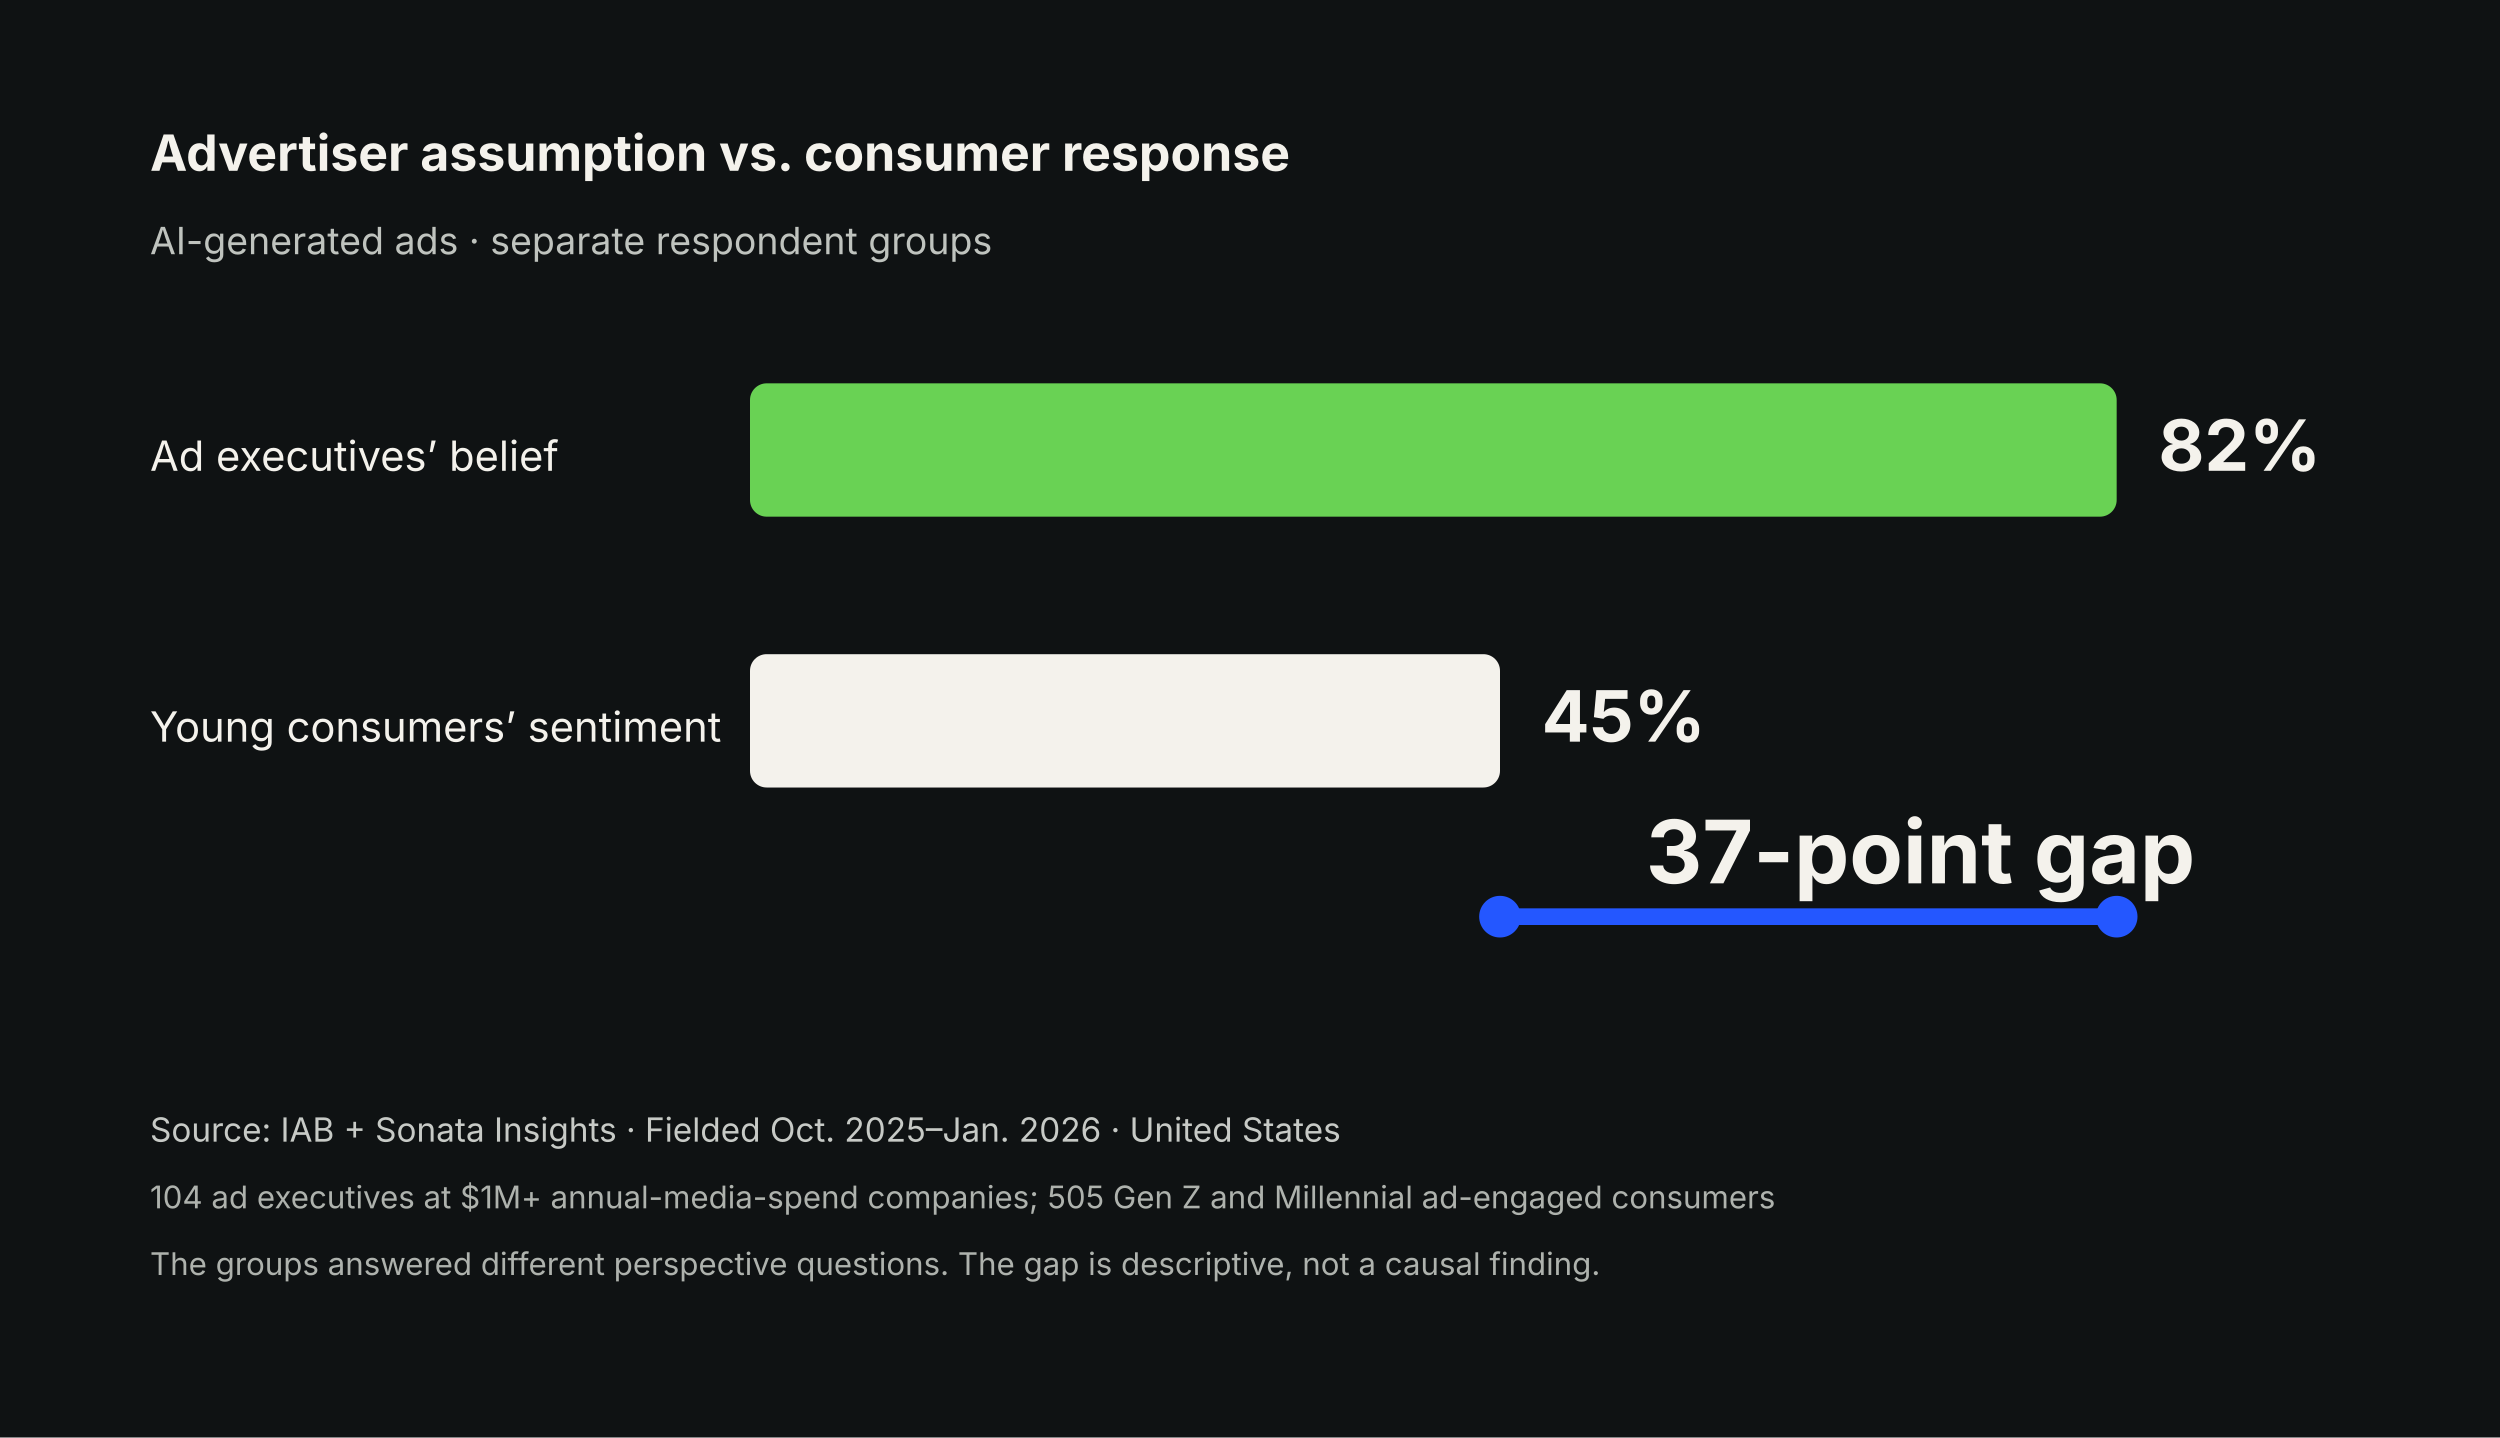
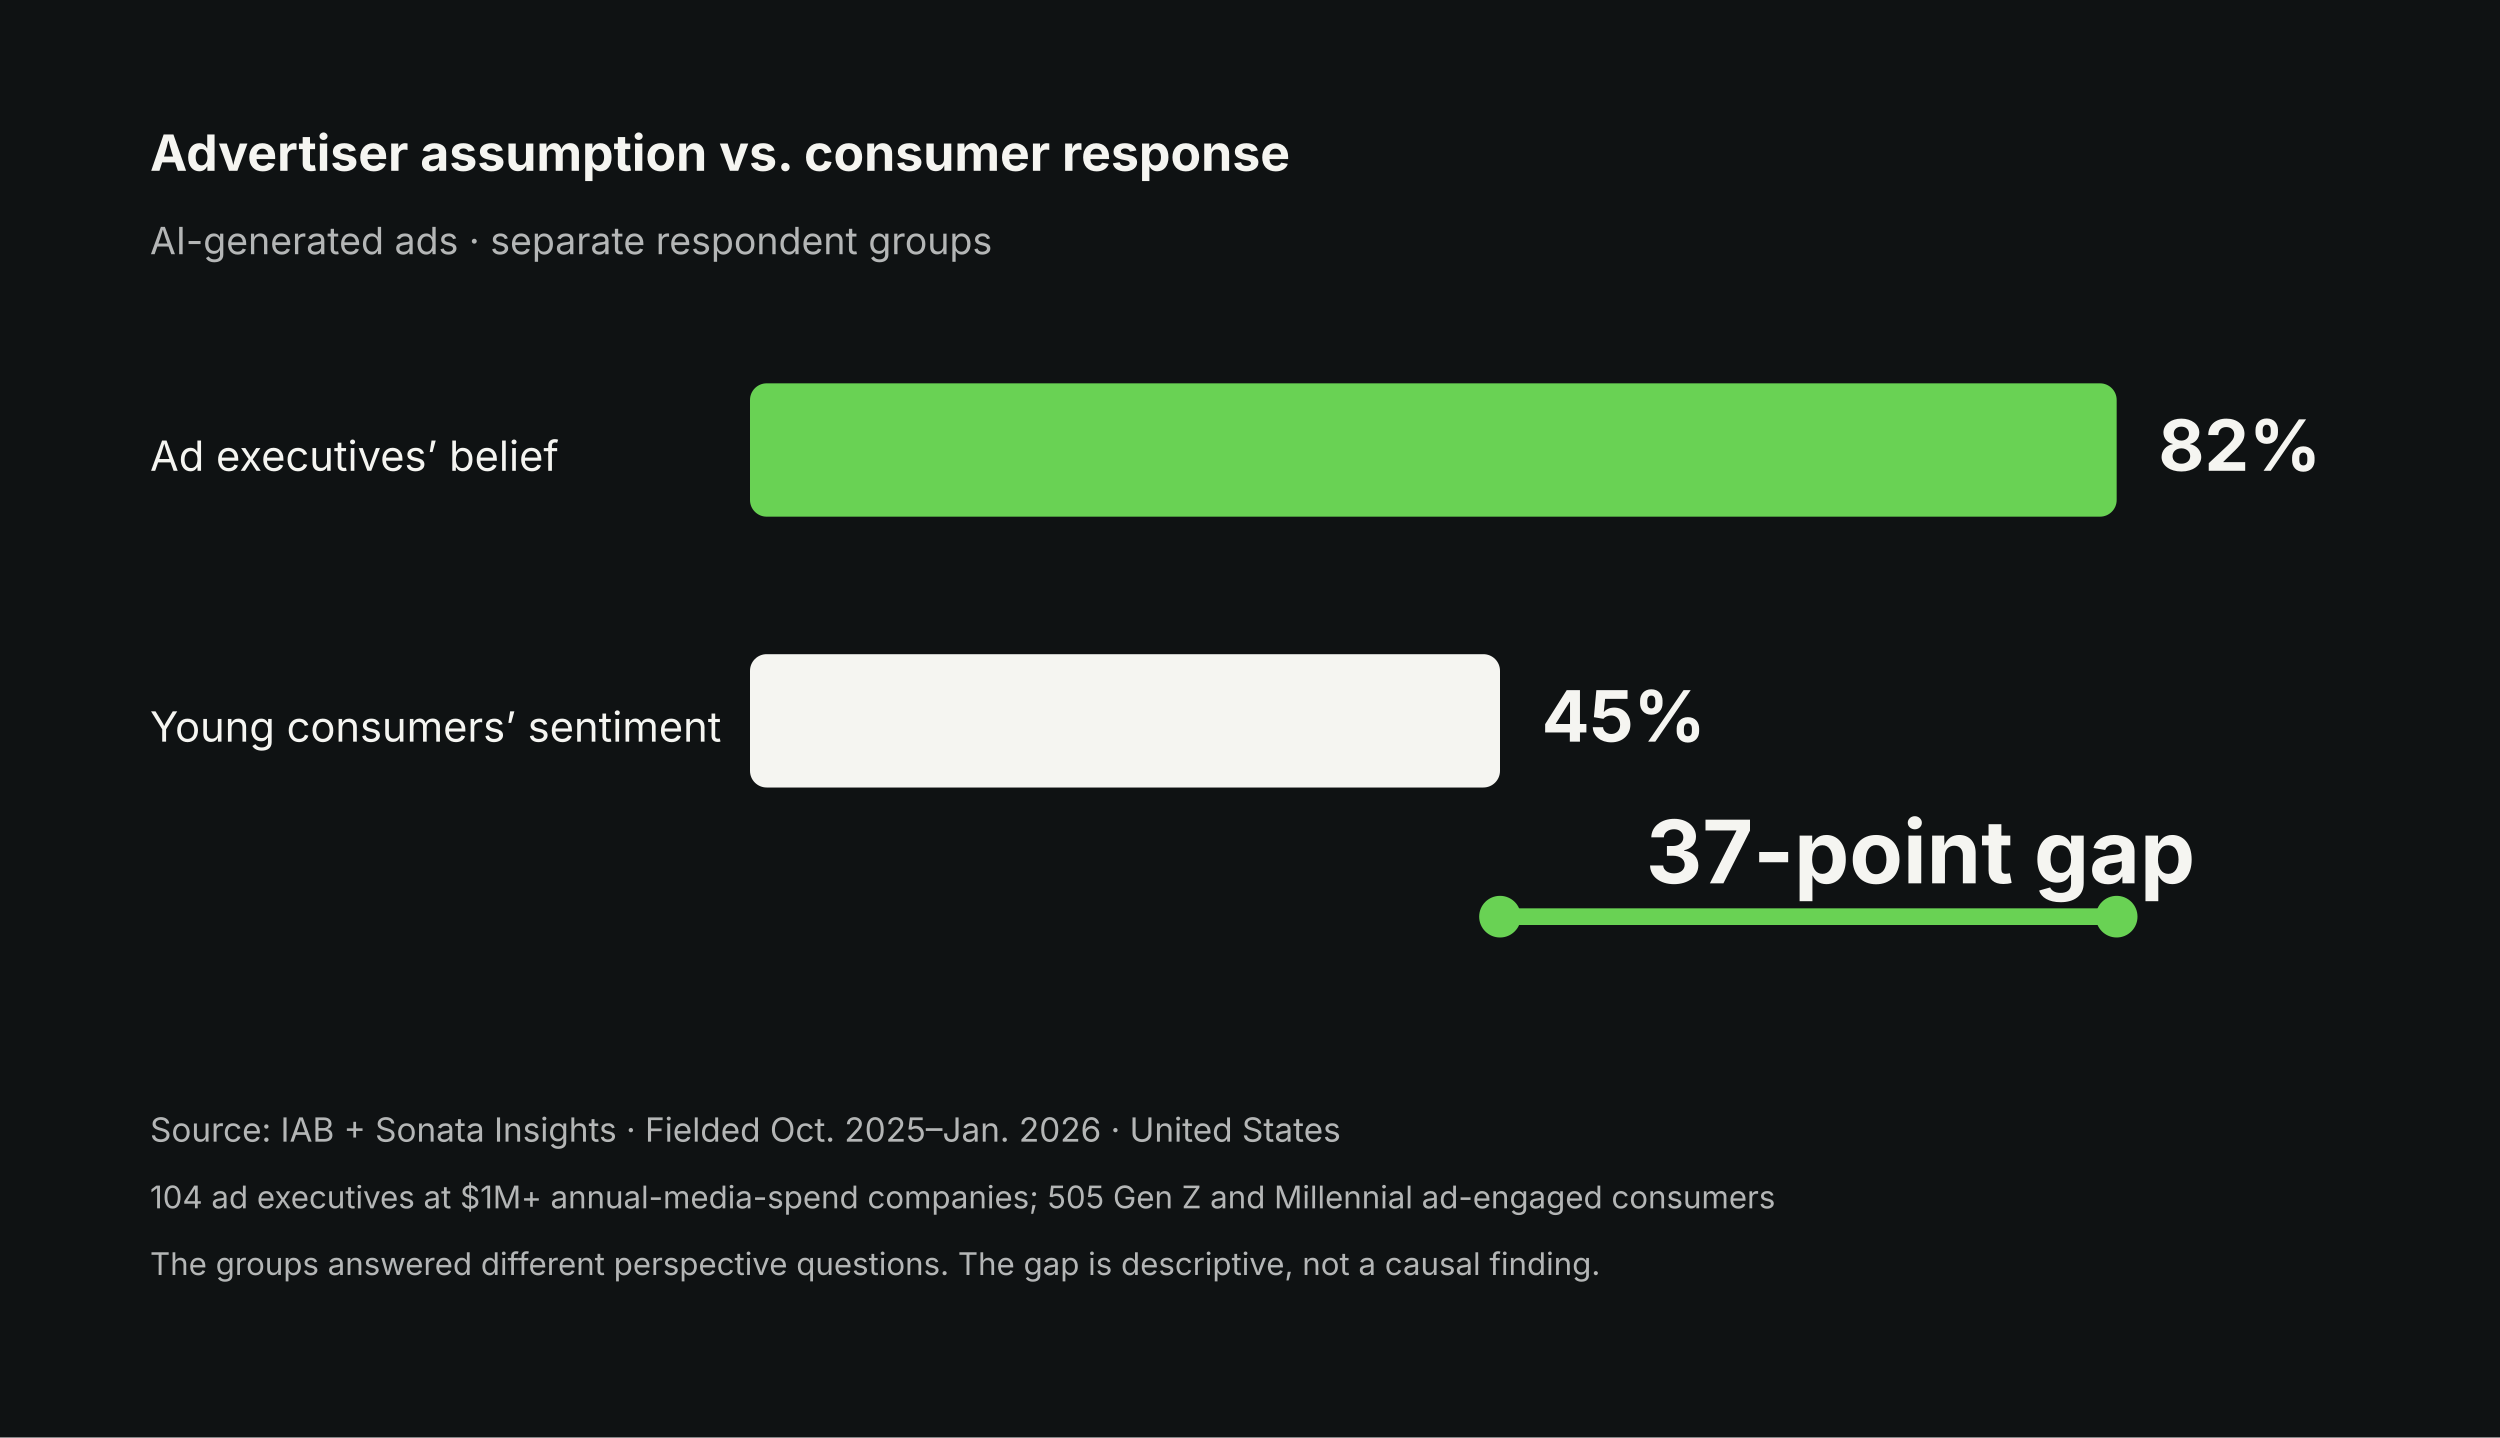
<svg xmlns="http://www.w3.org/2000/svg" width="1200" height="690" viewBox="0 0 1200 690" role="img" aria-labelledby="title desc">
  <rect width="1200" height="690" fill="#0F1213" />
-   <text x="72" y="82" font-family="Inter,Arial,sans-serif" font-size="24" font-weight="700" fill="#F4F2EC">Advertiser assumption vs. consumer response</text>
-   <text x="72" y="122" font-family="Inter,Arial,sans-serif" font-size="18" fill="#BFC3BE">AI-generated ads · separate respondent groups</text>
-   <text x="72" y="226" font-family="Inter,Arial,sans-serif" font-size="20" fill="#F4F2EC">Ad executives’ belief</text>
+   <text x="72" y="82" font-family="Inter,Arial,sans-serif" font-size="24" font-weight="700" fill="#F5F5F1">Advertiser assumption vs. consumer response</text>
+   <text x="72" y="122" font-family="Inter,Arial,sans-serif" font-size="18" fill="#B4B6B6">AI-generated ads · separate respondent groups</text>
+   <text x="72" y="226" font-family="Inter,Arial,sans-serif" font-size="20" fill="#F5F5F1">Ad executives’ belief</text>
  <rect x="360" y="184" width="656" height="64" rx="8" fill="#69D254" />
-   <text x="1036" y="226" font-family="Inter,Arial,sans-serif" font-size="34" font-weight="700" fill="#F4F2EC">82%</text>
-   <text x="72" y="356" font-family="Inter,Arial,sans-serif" font-size="20" fill="#F4F2EC">Young consumers’ sentiment</text>
-   <rect x="360" y="314" width="360" height="64" rx="8" fill="#F4F2EC" />
-   <text x="740" y="356" font-family="Inter,Arial,sans-serif" font-size="34" font-weight="700" fill="#F4F2EC">45%</text>
-   <line x1="720" y1="440" x2="1016" y2="440" stroke="#2457FF" stroke-width="8" />
-   <circle cx="720" cy="440" r="10" fill="#2457FF" />
-   <circle cx="1016" cy="440" r="10" fill="#2457FF" />
-   <text x="790" y="424" font-family="Inter,Arial,sans-serif" font-size="42" font-weight="700" fill="#F4F2EC">37-point gap</text>
-   <text x="72" y="548" font-family="Inter,Arial,sans-serif" font-size="16" fill="#C7CAC6">Source: IAB + Sonata Insights · Fielded Oct. 2025–Jan. 2026 · United States</text>
-   <text x="72" y="580" font-family="Inter,Arial,sans-serif" font-size="15" fill="#AEB2AD">104 ad executives at $1M+ annual-media-spend companies; 505 Gen Z and Millennial ad-engaged consumers</text>
-   <text x="72" y="612" font-family="Inter,Arial,sans-serif" font-size="15" fill="#AEB2AD">The groups answered different perspective questions. The gap is descriptive, not a causal finding.</text>
+   <text x="1036" y="226" font-family="Inter,Arial,sans-serif" font-size="34" font-weight="700" fill="#F5F5F1">82%</text>
+   <text x="72" y="356" font-family="Inter,Arial,sans-serif" font-size="20" fill="#F5F5F1">Young consumers’ sentiment</text>
+   <rect x="360" y="314" width="360" height="64" rx="8" fill="#F5F5F1" />
+   <text x="740" y="356" font-family="Inter,Arial,sans-serif" font-size="34" font-weight="700" fill="#F5F5F1">45%</text>
+   <line x1="720" y1="440" x2="1016" y2="440" stroke="#69D254" stroke-width="8" />
+   <circle cx="720" cy="440" r="10" fill="#69D254" />
+   <circle cx="1016" cy="440" r="10" fill="#69D254" />
+   <text x="790" y="424" font-family="Inter,Arial,sans-serif" font-size="42" font-weight="700" fill="#F5F5F1">37-point gap</text>
+   <text x="72" y="548" font-family="Inter,Arial,sans-serif" font-size="16" fill="#B4B6B6">Source: IAB + Sonata Insights · Fielded Oct. 2025–Jan. 2026 · United States</text>
+   <text x="72" y="580" font-family="Inter,Arial,sans-serif" font-size="15" fill="#B4B6B6">104 ad executives at $1M+ annual-media-spend companies; 505 Gen Z and Millennial ad-engaged consumers</text>
+   <text x="72" y="612" font-family="Inter,Arial,sans-serif" font-size="15" fill="#B4B6B6">The groups answered different perspective questions. The gap is descriptive, not a causal finding.</text>
</svg>
